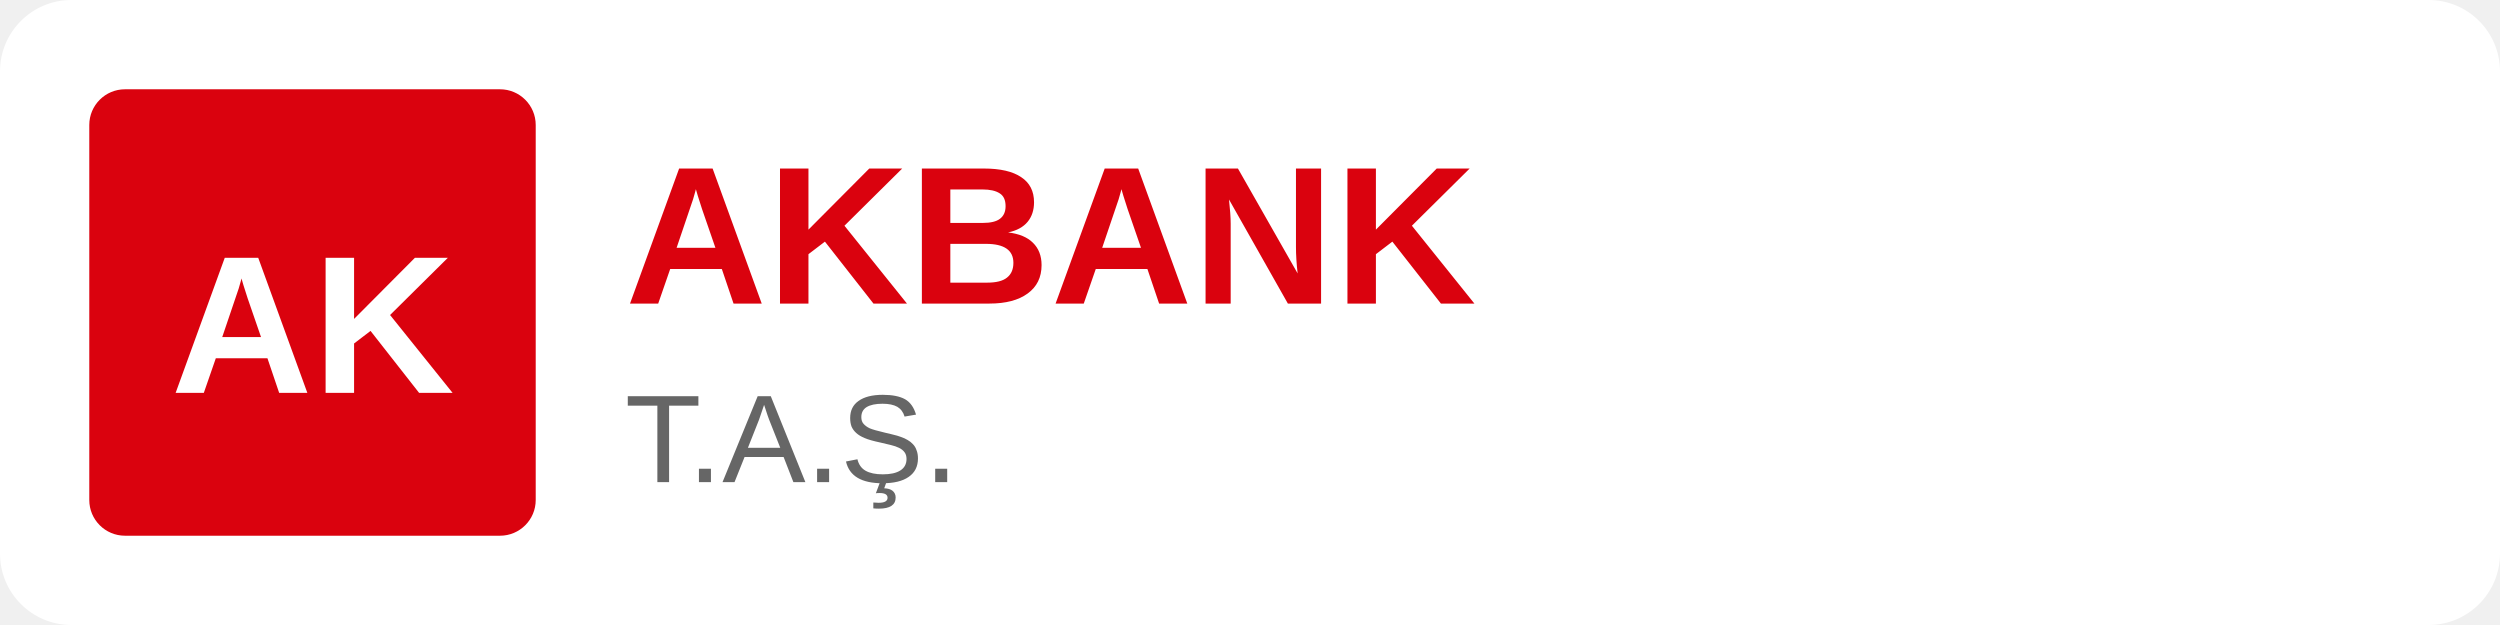
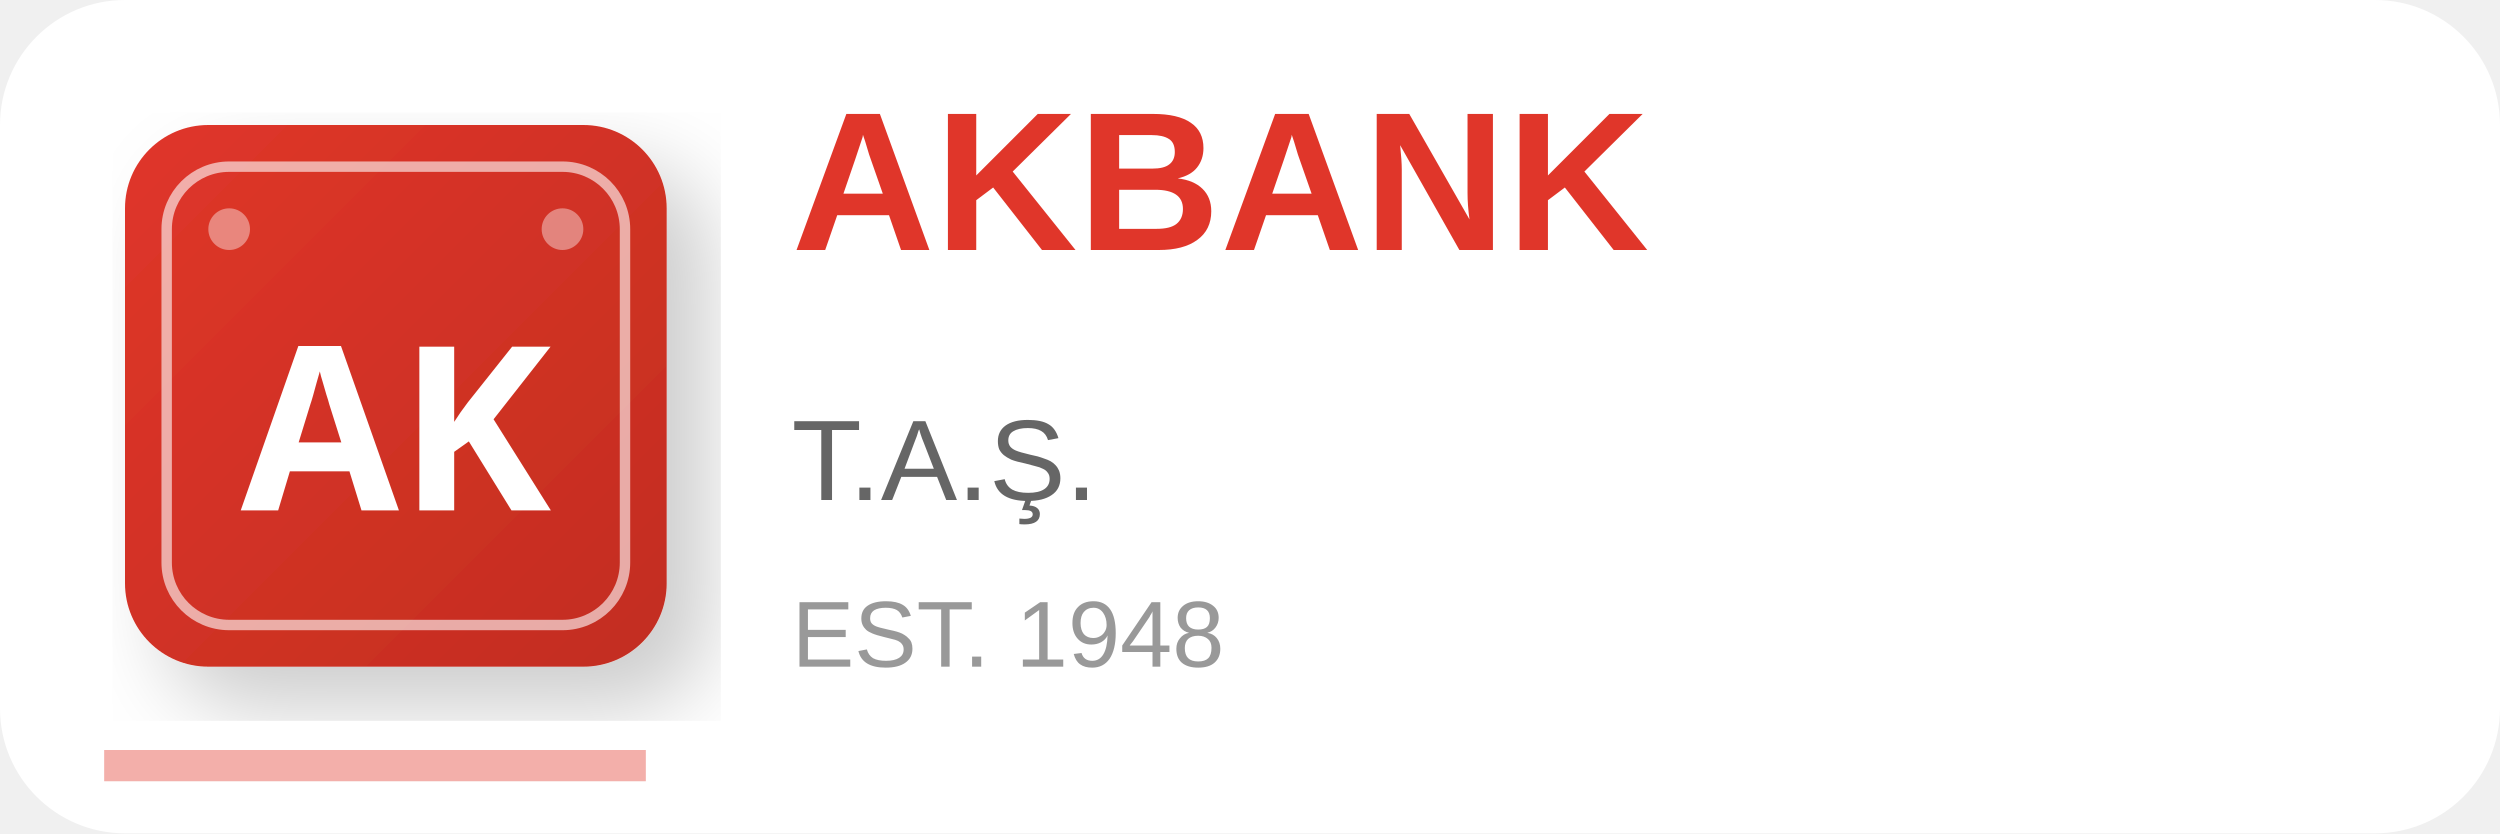
- <svg xmlns="http://www.w3.org/2000/svg" width="140" height="35" viewBox="0 0 140 35">
-   <rect width="140" height="35" fill="white" rx="4" />
-   <g transform="translate(5, 5)">
-     <rect x="0" y="0" width="25" height="25" fill="#DA020E" rx="2" />
-     <text x="12.5" y="17" text-anchor="middle" font-family="Arial, sans-serif" font-size="11" font-weight="bold" fill="white">AK</text>
-     <text x="30" y="12" font-family="Arial, sans-serif" font-size="11" font-weight="bold" fill="#DA020E">AKBANK</text>
-     <text x="30" y="22" font-family="Arial, sans-serif" font-size="7" fill="#666">T.A.Ş.</text>
+ <svg xmlns="http://www.w3.org/2000/svg" width="120" height="40" viewBox="0 0 120 40">
+   <rect width="120" height="40" fill="white" rx="6" />
+   <defs>
+     <linearGradient id="akbankRed" x1="0%" y1="0%" x2="100%" y2="100%">
+       <stop offset="0%" style="stop-color:#E0362A;stop-opacity:1" />
+       <stop offset="100%" style="stop-color:#C22D20;stop-opacity:1" />
+     </linearGradient>
+     <filter id="shadow">
+       <feDropShadow dx="2" dy="2" stdDeviation="2" flood-color="rgba(0,0,0,0.2)" />
+     </filter>
+   </defs>
+   <g transform="translate(6, 6)">
+     <rect x="0" y="0" width="26" height="26" rx="4" fill="url(#akbankRed)" filter="url(#shadow)" />
+     <rect x="2" y="2" width="22" height="22" rx="3" fill="none" stroke="white" stroke-width="0.5" opacity="0.6" />
+     <text x="13" y="18.5" text-anchor="middle" font-family="Arial Black, sans-serif" font-size="11" font-weight="900" fill="white">
+       AK
+     </text>
+     <circle cx="5" cy="5" r="1" fill="white" opacity="0.4" />
+     <circle cx="21" cy="5" r="1" fill="white" opacity="0.4" />
  </g>
+   <g transform="translate(38, 12)">
+     <text font-family="Arial, sans-serif" font-size="9.5" font-weight="800" fill="#E0362A">
+       <tspan x="0" y="0">AKBANK</tspan>
+     </text>
+     <text font-family="Arial, sans-serif" font-size="5.5" fill="#666" font-weight="500">
+       <tspan x="0" y="12">T.A.Ş.</tspan>
+     </text>
+     <text font-family="Arial, sans-serif" font-size="4.5" fill="#999" font-weight="400">
+       <tspan x="0" y="20">EST. 1948</tspan>
+     </text>
+   </g>
+   <rect x="5" y="36" width="26" height="1.5" fill="#E0362A" opacity="0.4" />
</svg>
